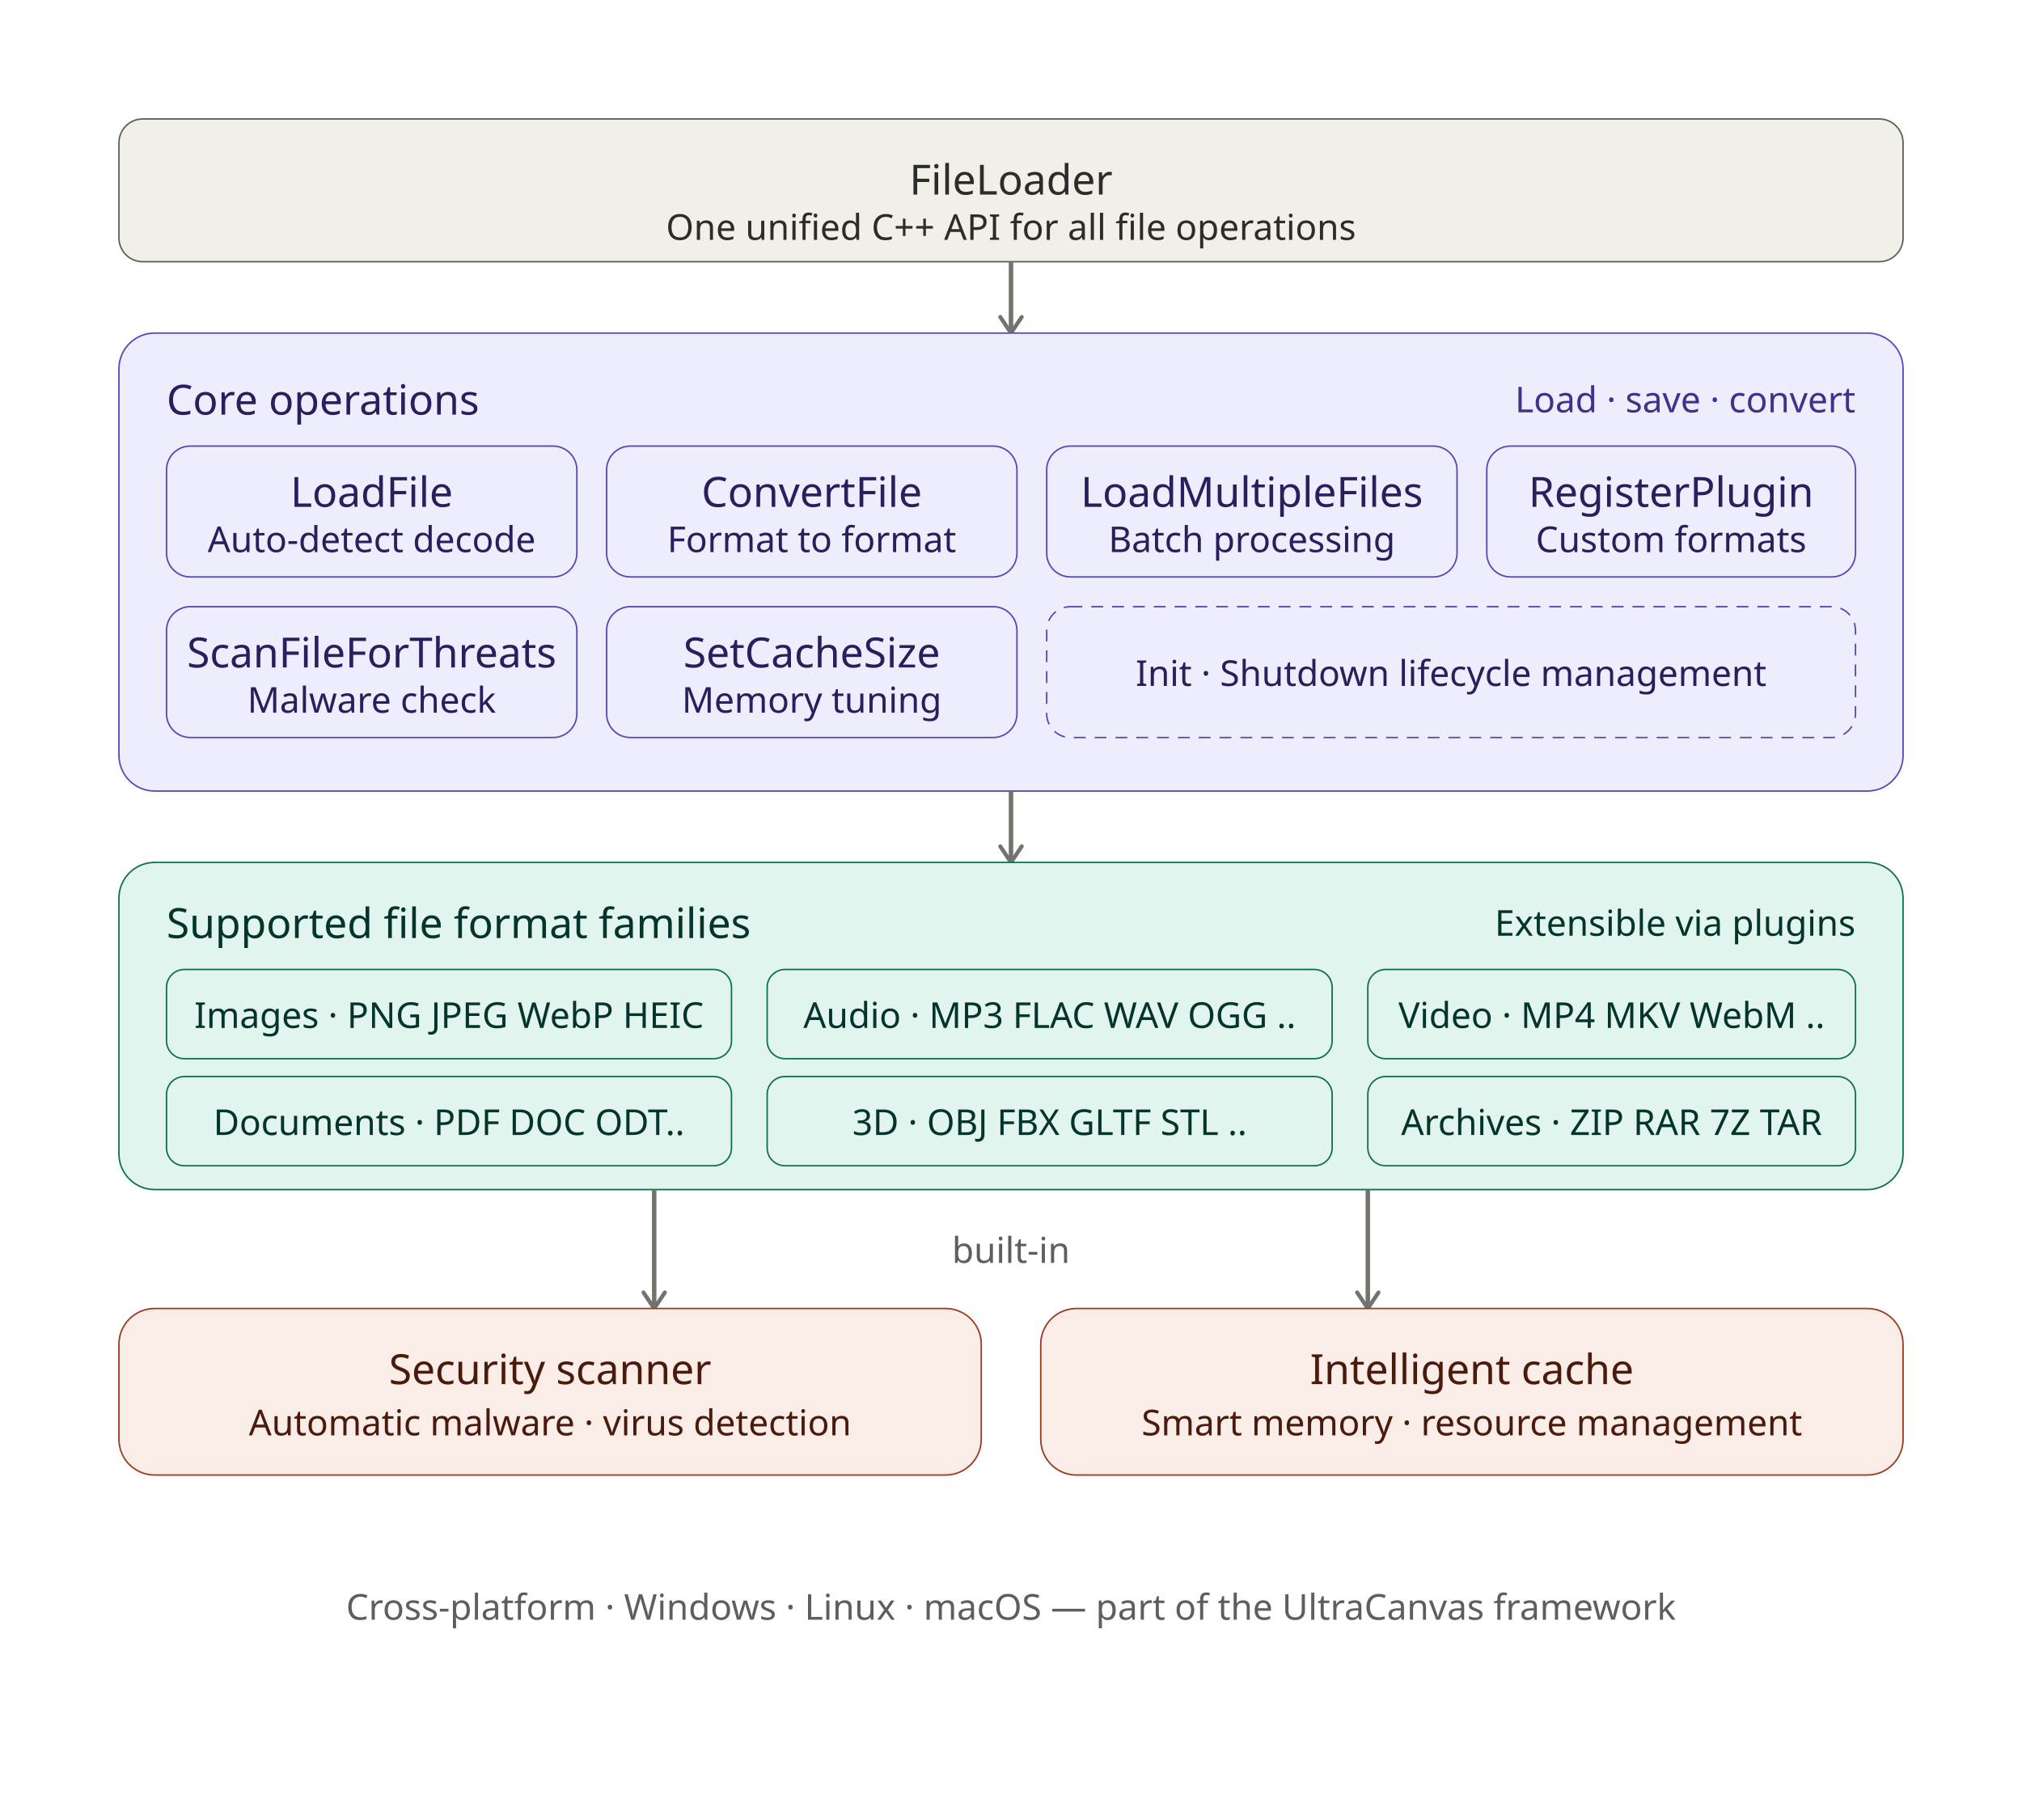
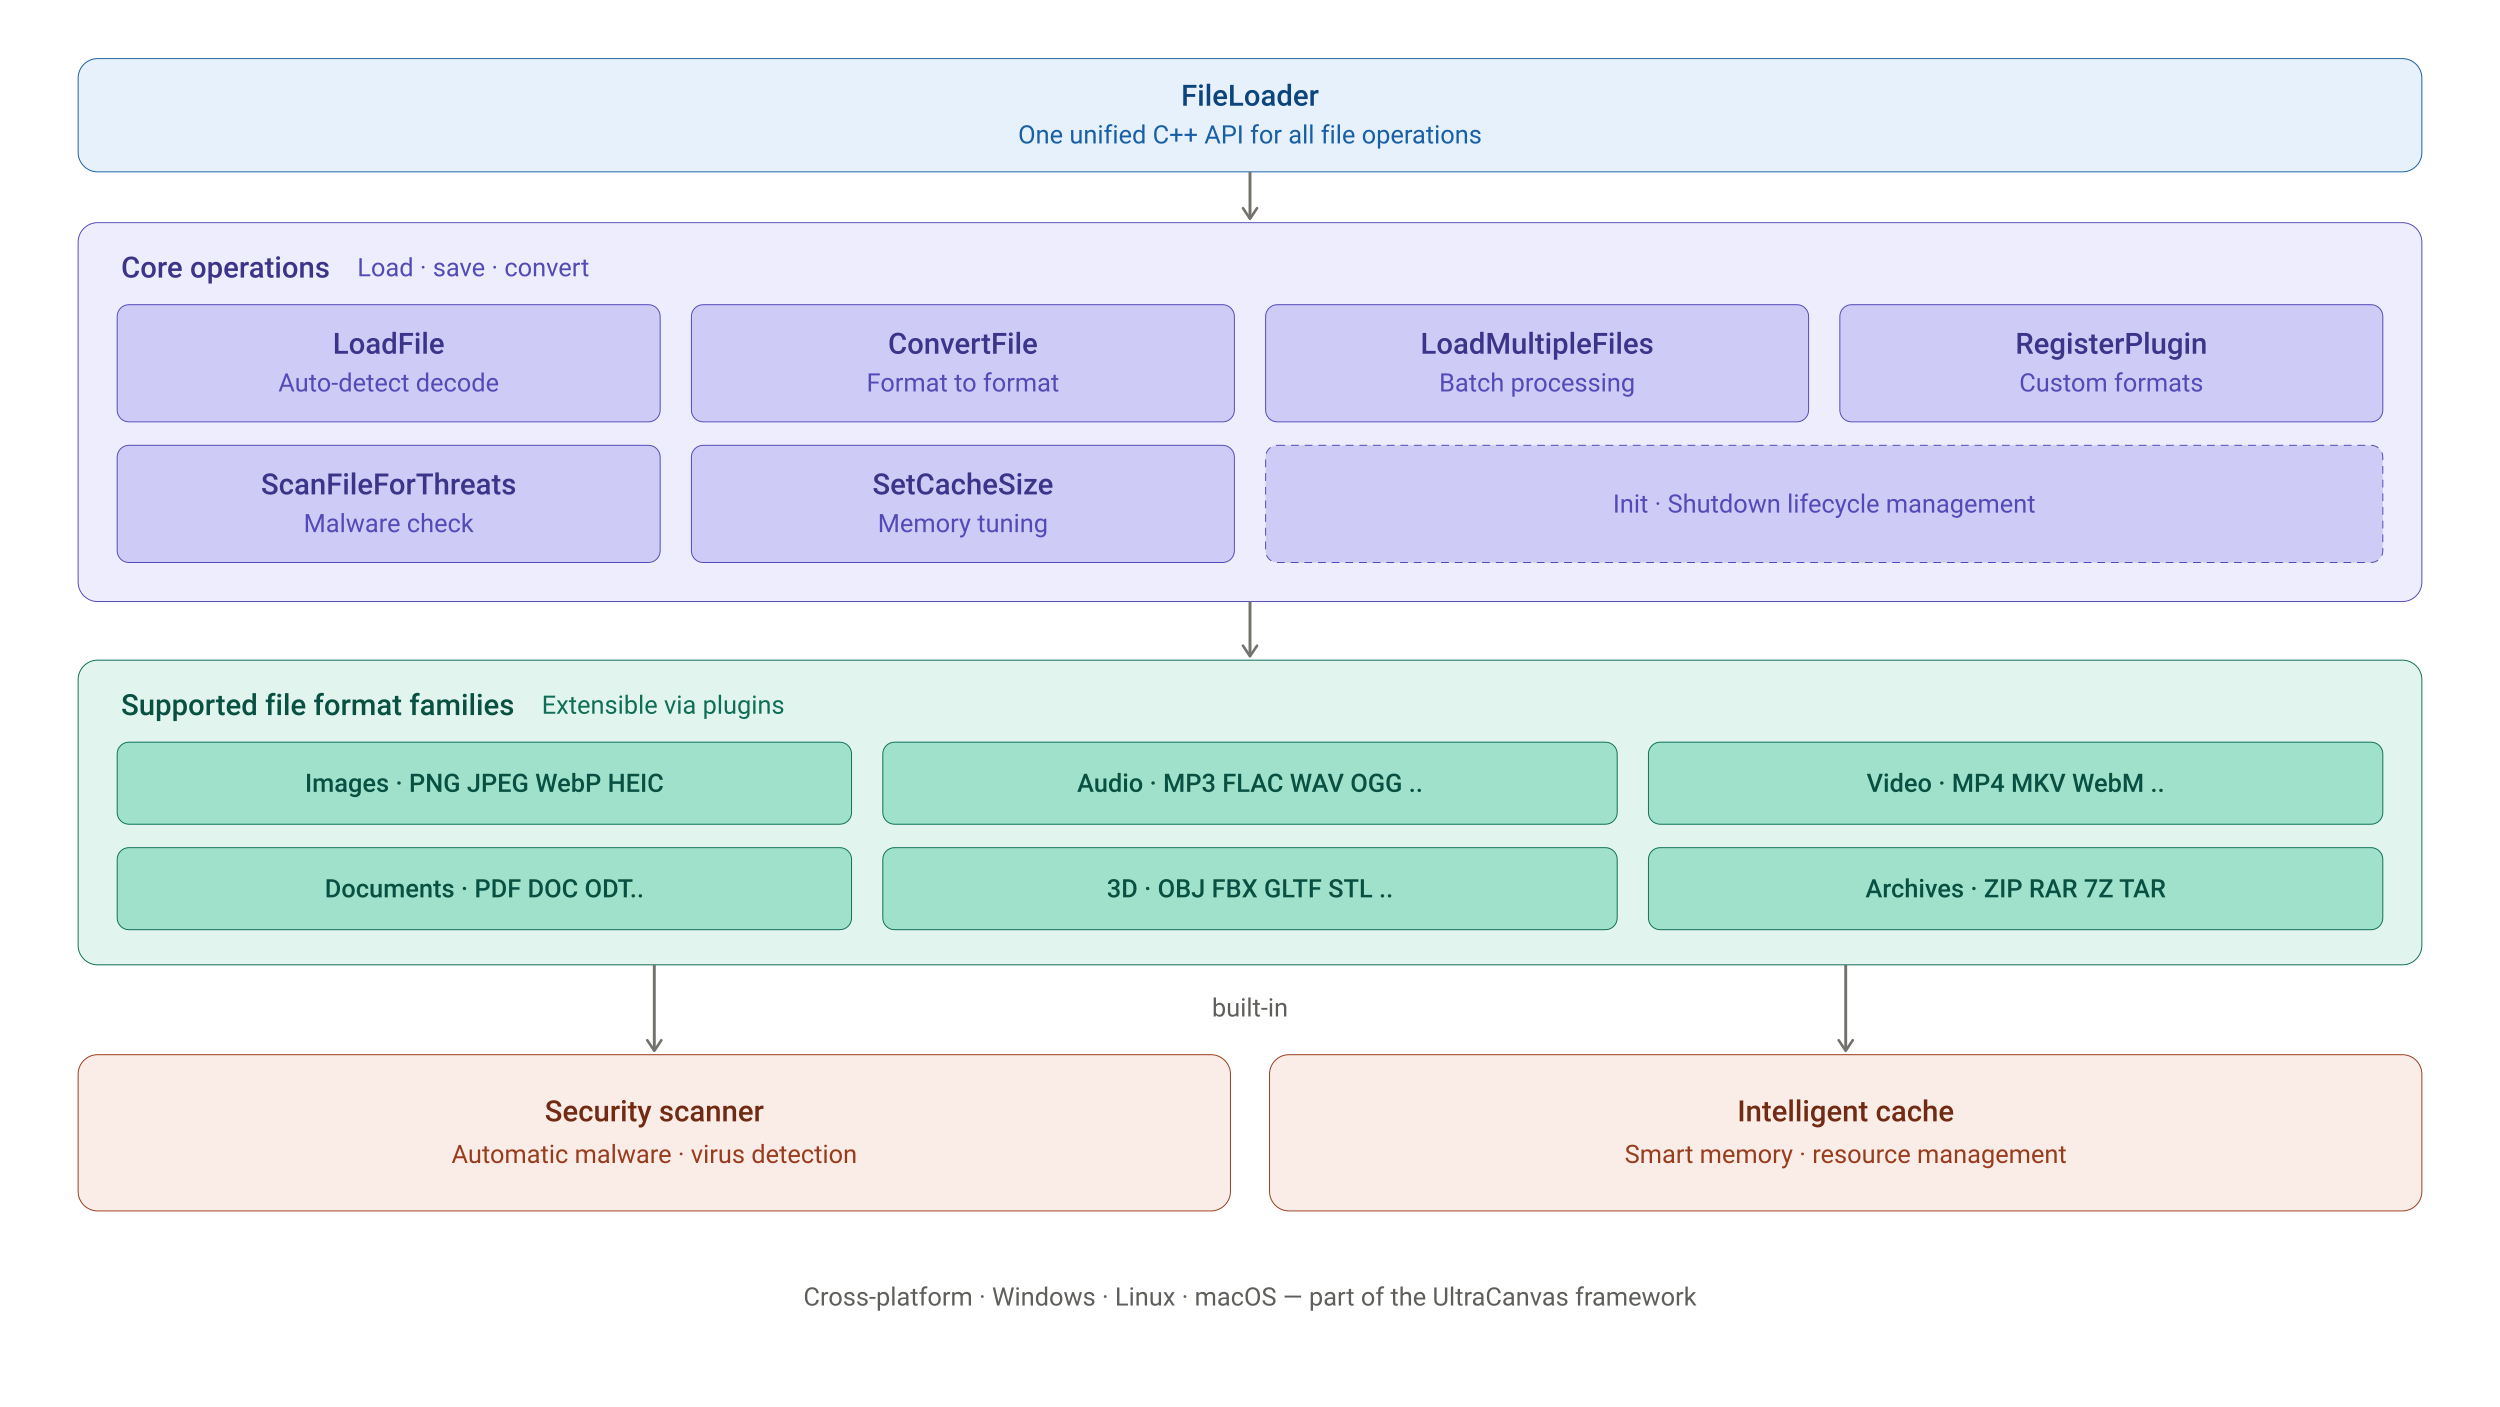
- <svg xmlns="http://www.w3.org/2000/svg" width="100%" viewBox="0 0 680 612" role="img" font-family="sans-serif">
+ <svg xmlns="http://www.w3.org/2000/svg" width="1280" height="720" viewBox="0 0 1280 720" role="img" font-family="system-ui, -apple-system, 'Segoe UI', Roboto, sans-serif">
  <defs>
    <marker id="arrow" viewBox="0 0 10 10" refX="8" refY="5" markerWidth="6" markerHeight="6" orient="auto-start-reverse">
      <path d="M2 1L8 5L2 9" fill="none" stroke="context-stroke" stroke-width="1.5" stroke-linecap="round" stroke-linejoin="round" />
    </marker>
    <style>
- .t{font-size:14px;font-weight:400}
- .ts{font-size:12px;font-weight:400}
- .th{font-size:14px;font-weight:500}
- .c-gray rect{fill:#F1EFE8;stroke:#5F5E5A}
- .c-gray text{fill:#2C2C2A}
- .c-purple rect{fill:#EEEDFE;stroke:#534AB7}
- .c-purple text{fill:#26215C}
- .c-teal rect{fill:#E1F5EE;stroke:#0F6E56}
- .c-teal text{fill:#04342C}
- .c-coral rect{fill:#FAECE7;stroke:#993C1D}
- .c-coral text{fill:#4A1B0C}
+ .th{font-size:15px;font-weight:500}
+ .ts{font-size:13px;font-weight:400}
+ .blue-fill{fill:#E6F1FB;stroke:#185FA5}
+ .blue-t{fill:#0C447C}.blue-s{fill:#185FA5}
+ .teal-fill{fill:#E1F5EE;stroke:#0F6E56}
+ .teal-sub{fill:#9FE1CB;stroke:#0F6E56}
+ .teal-t{fill:#085041}.teal-s{fill:#0F6E56}
+ .coral-fill{fill:#FAECE7;stroke:#993C1D}
+ .coral-sub{fill:#F3CFC2;stroke:#993C1D}
+ .coral-t{fill:#712B13}.coral-s{fill:#993C1D}
+ .amber-fill{fill:#FAEEDA;stroke:#854F0B}
+ .amber-sub{fill:#F2D9A6;stroke:#854F0B}
+ .amber-t{fill:#633806}.amber-s{fill:#854F0B}
+ .purple-fill{fill:#EEEDFE;stroke:#534AB7}
+ .purple-sub{fill:#CECBF6;stroke:#534AB7}
+ .purple-t{fill:#3C3489}.purple-s{fill:#534AB7}
+ .pchip{font-size:13px;font-weight:500}
.arr{stroke:#73726c;stroke-width:1.5;fill:none}
</style>
  </defs>
-   <g class="c-gray">
-     <rect x="40" y="40" width="600" height="48" rx="8" stroke-width="0.5" />
-     <text class="th" x="340" y="60" text-anchor="middle" dominant-baseline="central">FileLoader</text>
-     <text class="ts" x="340" y="76" text-anchor="middle" dominant-baseline="central">One unified C++ API for all file operations</text>
-   </g>
-   <line x1="340" y1="88" x2="340" y2="112" class="arr" marker-end="url(#arrow)" />
-   <g class="c-purple">
-     <rect x="40" y="112" width="600" height="154" rx="12" stroke-width="0.5" />
-   </g>
-   <text class="th" x="56" y="134" dominant-baseline="central" fill="#26215C">Core operations</text>
-   <text class="ts" x="624" y="134" text-anchor="end" dominant-baseline="central" fill="#3C3489">Load · save · convert</text>
-   <g class="c-purple">
-     <rect x="56" y="150" width="138" height="44" rx="8" stroke-width="0.5" />
-     <text class="th" x="125" y="165" text-anchor="middle" dominant-baseline="central">LoadFile</text>
-     <text class="ts" x="125" y="181" text-anchor="middle" dominant-baseline="central">Auto-detect decode</text>
-   </g>
-   <g class="c-purple">
-     <rect x="204" y="150" width="138" height="44" rx="8" stroke-width="0.5" />
-     <text class="th" x="273" y="165" text-anchor="middle" dominant-baseline="central">ConvertFile</text>
-     <text class="ts" x="273" y="181" text-anchor="middle" dominant-baseline="central">Format to format</text>
-   </g>
-   <g class="c-purple">
-     <rect x="352" y="150" width="138" height="44" rx="8" stroke-width="0.5" />
-     <text class="th" x="421" y="165" text-anchor="middle" dominant-baseline="central">LoadMultipleFiles</text>
-     <text class="ts" x="421" y="181" text-anchor="middle" dominant-baseline="central">Batch processing</text>
-   </g>
-   <g class="c-purple">
-     <rect x="500" y="150" width="124" height="44" rx="8" stroke-width="0.5" />
-     <text class="th" x="562" y="165" text-anchor="middle" dominant-baseline="central">RegisterPlugin</text>
-     <text class="ts" x="562" y="181" text-anchor="middle" dominant-baseline="central">Custom formats</text>
-   </g>
-   <g class="c-purple">
-     <rect x="56" y="204" width="138" height="44" rx="8" stroke-width="0.5" />
-     <text class="th" x="125" y="219" text-anchor="middle" dominant-baseline="central">ScanFileForThreats</text>
-     <text class="ts" x="125" y="235" text-anchor="middle" dominant-baseline="central">Malware check</text>
-   </g>
-   <g class="c-purple">
-     <rect x="204" y="204" width="138" height="44" rx="8" stroke-width="0.5" />
-     <text class="th" x="273" y="219" text-anchor="middle" dominant-baseline="central">SetCacheSize</text>
-     <text class="ts" x="273" y="235" text-anchor="middle" dominant-baseline="central">Memory tuning</text>
-   </g>
-   <g class="c-purple">
-     <rect x="352" y="204" width="272" height="44" rx="8" stroke-width="0.5" stroke-dasharray="4 3" />
-     <text class="ts" x="488" y="226" text-anchor="middle" dominant-baseline="central" fill="#3C3489">Init · Shutdown lifecycle management</text>
-   </g>
-   <line x1="340" y1="266" x2="340" y2="290" class="arr" marker-end="url(#arrow)" />
-   <g class="c-teal">
-     <rect x="40" y="290" width="600" height="110" rx="12" stroke-width="0.5" />
-     <text class="th" x="56" y="310" dominant-baseline="central" fill="#04342C">Supported file format families</text>
-     <text class="ts" x="624" y="310" text-anchor="end" dominant-baseline="central" fill="#0F6E56">Extensible via plugins</text>
-   </g>
-   <g class="c-teal">
-     <rect x="56" y="326" width="190" height="30" rx="6" stroke-width="0.5" />
-     <text class="ts" x="151" y="341" text-anchor="middle" dominant-baseline="central">Images · PNG JPEG WebP HEIC</text>
-   </g>
-   <g class="c-teal">
-     <rect x="258" y="326" width="190" height="30" rx="6" stroke-width="0.5" />
-     <text class="ts" x="353" y="341" text-anchor="middle" dominant-baseline="central">Audio · MP3 FLAC WAV OGG ..</text>
-   </g>
-   <g class="c-teal">
-     <rect x="460" y="326" width="164" height="30" rx="6" stroke-width="0.5" />
-     <text class="ts" x="542" y="341" text-anchor="middle" dominant-baseline="central">Video · MP4 MKV WebM ..</text>
-   </g>
-   <g class="c-teal">
-     <rect x="56" y="362" width="190" height="30" rx="6" stroke-width="0.5" />
-     <text class="ts" x="151" y="377" text-anchor="middle" dominant-baseline="central">Documents · PDF DOC ODT.. </text>
-   </g>
-   <g class="c-teal">
-     <rect x="258" y="362" width="190" height="30" rx="6" stroke-width="0.5" />
-     <text class="ts" x="353" y="377" text-anchor="middle" dominant-baseline="central">3D · OBJ FBX GLTF STL ..</text>
-   </g>
-   <g class="c-teal">
-     <rect x="460" y="362" width="164" height="30" rx="6" stroke-width="0.5" />
-     <text class="ts" x="542" y="377" text-anchor="middle" dominant-baseline="central">Archives · ZIP RAR 7Z TAR</text>
-   </g>
-   <line x1="220" y1="400" x2="220" y2="440" class="arr" marker-end="url(#arrow)" />
-   <line x1="460" y1="400" x2="460" y2="440" class="arr" marker-end="url(#arrow)" />
-   <text class="ts" x="340" y="420" text-anchor="middle" dominant-baseline="central" fill="#5F5E5A">built-in</text>
-   <g class="c-coral">
-     <rect x="40" y="440" width="290" height="56" rx="12" stroke-width="0.5" />
-     <text class="th" x="185" y="460" text-anchor="middle" dominant-baseline="central">Security scanner</text>
-     <text class="ts" x="185" y="478" text-anchor="middle" dominant-baseline="central">Automatic malware · virus detection</text>
-   </g>
-   <g class="c-coral">
-     <rect x="350" y="440" width="290" height="56" rx="12" stroke-width="0.5" />
-     <text class="th" x="495" y="460" text-anchor="middle" dominant-baseline="central">Intelligent cache</text>
-     <text class="ts" x="495" y="478" text-anchor="middle" dominant-baseline="central">Smart memory · resource management</text>
-   </g>
-   <text class="ts" x="340" y="540" text-anchor="middle" dominant-baseline="central" fill="#5F5E5A">Cross-platform · Windows · Linux · macOS — part of the UltraCanvas framework</text>
+   <rect class="blue-fill" x="40" y="30" width="1200" height="58" rx="10" stroke-width="0.5" />
+   <text class="th blue-t" x="640" y="49" text-anchor="middle" dominant-baseline="central">FileLoader</text>
+   <text class="ts blue-s" x="640" y="69" text-anchor="middle" dominant-baseline="central">One unified C++ API for all file operations</text>
+   <line x1="640" y1="88" x2="640" y2="112" class="arr" marker-end="url(#arrow)" />
+   <rect class="purple-fill" x="40" y="114" width="1200" height="194" rx="10" stroke-width="0.5" />
+   <text class="th purple-t" x="62" y="137" dominant-baseline="central">Core operations<tspan class="ts purple-s" dx="14">Load · save · convert</tspan>
+   </text>
+   <rect class="purple-sub" x="60" y="156" width="278" height="60" rx="6" stroke-width="0.5" />
+   <text class="th purple-t" x="199" y="176" text-anchor="middle" dominant-baseline="central">LoadFile</text>
+   <text class="ts purple-s" x="199" y="196" text-anchor="middle" dominant-baseline="central">Auto-detect decode</text>
+   <rect class="purple-sub" x="354" y="156" width="278" height="60" rx="6" stroke-width="0.5" />
+   <text class="th purple-t" x="493" y="176" text-anchor="middle" dominant-baseline="central">ConvertFile</text>
+   <text class="ts purple-s" x="493" y="196" text-anchor="middle" dominant-baseline="central">Format to format</text>
+   <rect class="purple-sub" x="648" y="156" width="278" height="60" rx="6" stroke-width="0.5" />
+   <text class="th purple-t" x="787" y="176" text-anchor="middle" dominant-baseline="central">LoadMultipleFiles</text>
+   <text class="ts purple-s" x="787" y="196" text-anchor="middle" dominant-baseline="central">Batch processing</text>
+   <rect class="purple-sub" x="942" y="156" width="278" height="60" rx="6" stroke-width="0.5" />
+   <text class="th purple-t" x="1081" y="176" text-anchor="middle" dominant-baseline="central">RegisterPlugin</text>
+   <text class="ts purple-s" x="1081" y="196" text-anchor="middle" dominant-baseline="central">Custom formats</text>
+   <rect class="purple-sub" x="60" y="228" width="278" height="60" rx="6" stroke-width="0.5" />
+   <text class="th purple-t" x="199" y="248" text-anchor="middle" dominant-baseline="central">ScanFileForThreats</text>
+   <text class="ts purple-s" x="199" y="268" text-anchor="middle" dominant-baseline="central">Malware check</text>
+   <rect class="purple-sub" x="354" y="228" width="278" height="60" rx="6" stroke-width="0.5" />
+   <text class="th purple-t" x="493" y="248" text-anchor="middle" dominant-baseline="central">SetCacheSize</text>
+   <text class="ts purple-s" x="493" y="268" text-anchor="middle" dominant-baseline="central">Memory tuning</text>
+   <rect class="purple-sub" x="648" y="228" width="572" height="60" rx="6" stroke-width="0.5" stroke-dasharray="4 3" />
+   <text class="ts purple-s" x="934" y="258" text-anchor="middle" dominant-baseline="central">Init · Shutdown lifecycle management</text>
+   <line x1="640" y1="308" x2="640" y2="336" class="arr" marker-end="url(#arrow)" />
+   <rect class="teal-fill" x="40" y="338" width="1200" height="156" rx="10" stroke-width="0.5" />
+   <text class="th teal-t" x="62" y="361" dominant-baseline="central">Supported file format families<tspan class="ts teal-s" dx="14">Extensible via plugins</tspan>
+   </text>
+   <rect class="teal-sub" x="60" y="380" width="376" height="42" rx="6" stroke-width="0.5" />
+   <text class="pchip teal-t" x="248" y="401" text-anchor="middle" dominant-baseline="central">Images · PNG JPEG WebP HEIC</text>
+   <rect class="teal-sub" x="452" y="380" width="376" height="42" rx="6" stroke-width="0.5" />
+   <text class="pchip teal-t" x="640" y="401" text-anchor="middle" dominant-baseline="central">Audio · MP3 FLAC WAV OGG ..</text>
+   <rect class="teal-sub" x="844" y="380" width="376" height="42" rx="6" stroke-width="0.5" />
+   <text class="pchip teal-t" x="1032" y="401" text-anchor="middle" dominant-baseline="central">Video · MP4 MKV WebM ..</text>
+   <rect class="teal-sub" x="60" y="434" width="376" height="42" rx="6" stroke-width="0.5" />
+   <text class="pchip teal-t" x="248" y="455" text-anchor="middle" dominant-baseline="central">Documents · PDF DOC ODT..</text>
+   <rect class="teal-sub" x="452" y="434" width="376" height="42" rx="6" stroke-width="0.5" />
+   <text class="pchip teal-t" x="640" y="455" text-anchor="middle" dominant-baseline="central">3D · OBJ FBX GLTF STL ..</text>
+   <rect class="teal-sub" x="844" y="434" width="376" height="42" rx="6" stroke-width="0.5" />
+   <text class="pchip teal-t" x="1032" y="455" text-anchor="middle" dominant-baseline="central">Archives · ZIP RAR 7Z TAR</text>
+   <line x1="335" y1="494" x2="335" y2="538" class="arr" marker-end="url(#arrow)" />
+   <line x1="945" y1="494" x2="945" y2="538" class="arr" marker-end="url(#arrow)" />
+   <text class="ts" x="640" y="516" text-anchor="middle" dominant-baseline="central" fill="#5F5E5A">built-in</text>
+   <rect class="coral-fill" x="40" y="540" width="590" height="80" rx="10" stroke-width="0.5" />
+   <text class="th coral-t" x="335" y="569" text-anchor="middle" dominant-baseline="central">Security scanner</text>
+   <text class="ts coral-s" x="335" y="591" text-anchor="middle" dominant-baseline="central">Automatic malware · virus detection</text>
+   <rect class="coral-fill" x="650" y="540" width="590" height="80" rx="10" stroke-width="0.5" />
+   <text class="th coral-t" x="945" y="569" text-anchor="middle" dominant-baseline="central">Intelligent cache</text>
+   <text class="ts coral-s" x="945" y="591" text-anchor="middle" dominant-baseline="central">Smart memory · resource management</text>
+   <text class="ts" x="640" y="664" text-anchor="middle" dominant-baseline="central" fill="#5F5E5A">Cross-platform · Windows · Linux · macOS — part of the UltraCanvas framework</text>
</svg>
